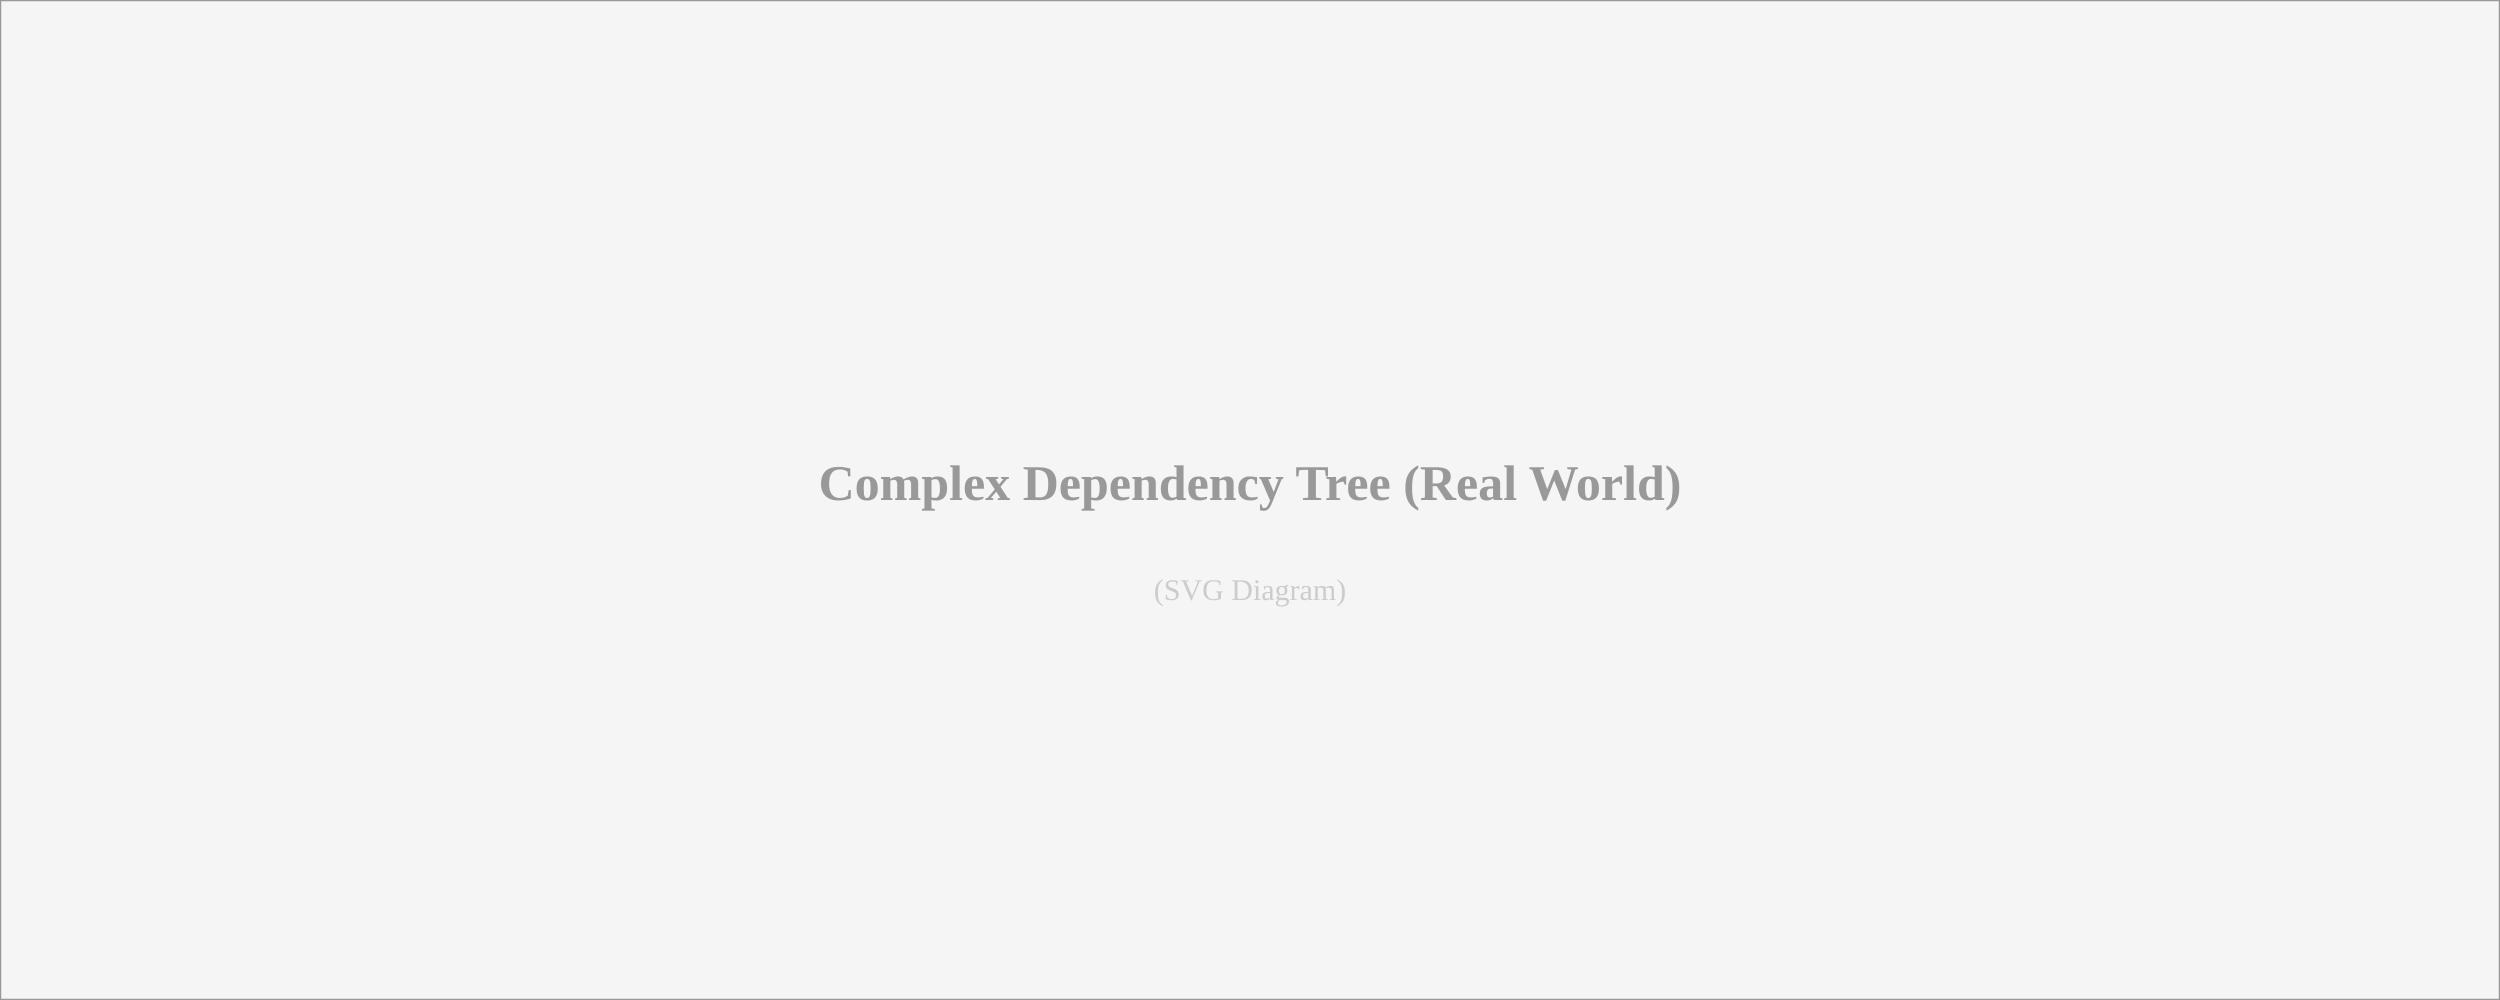
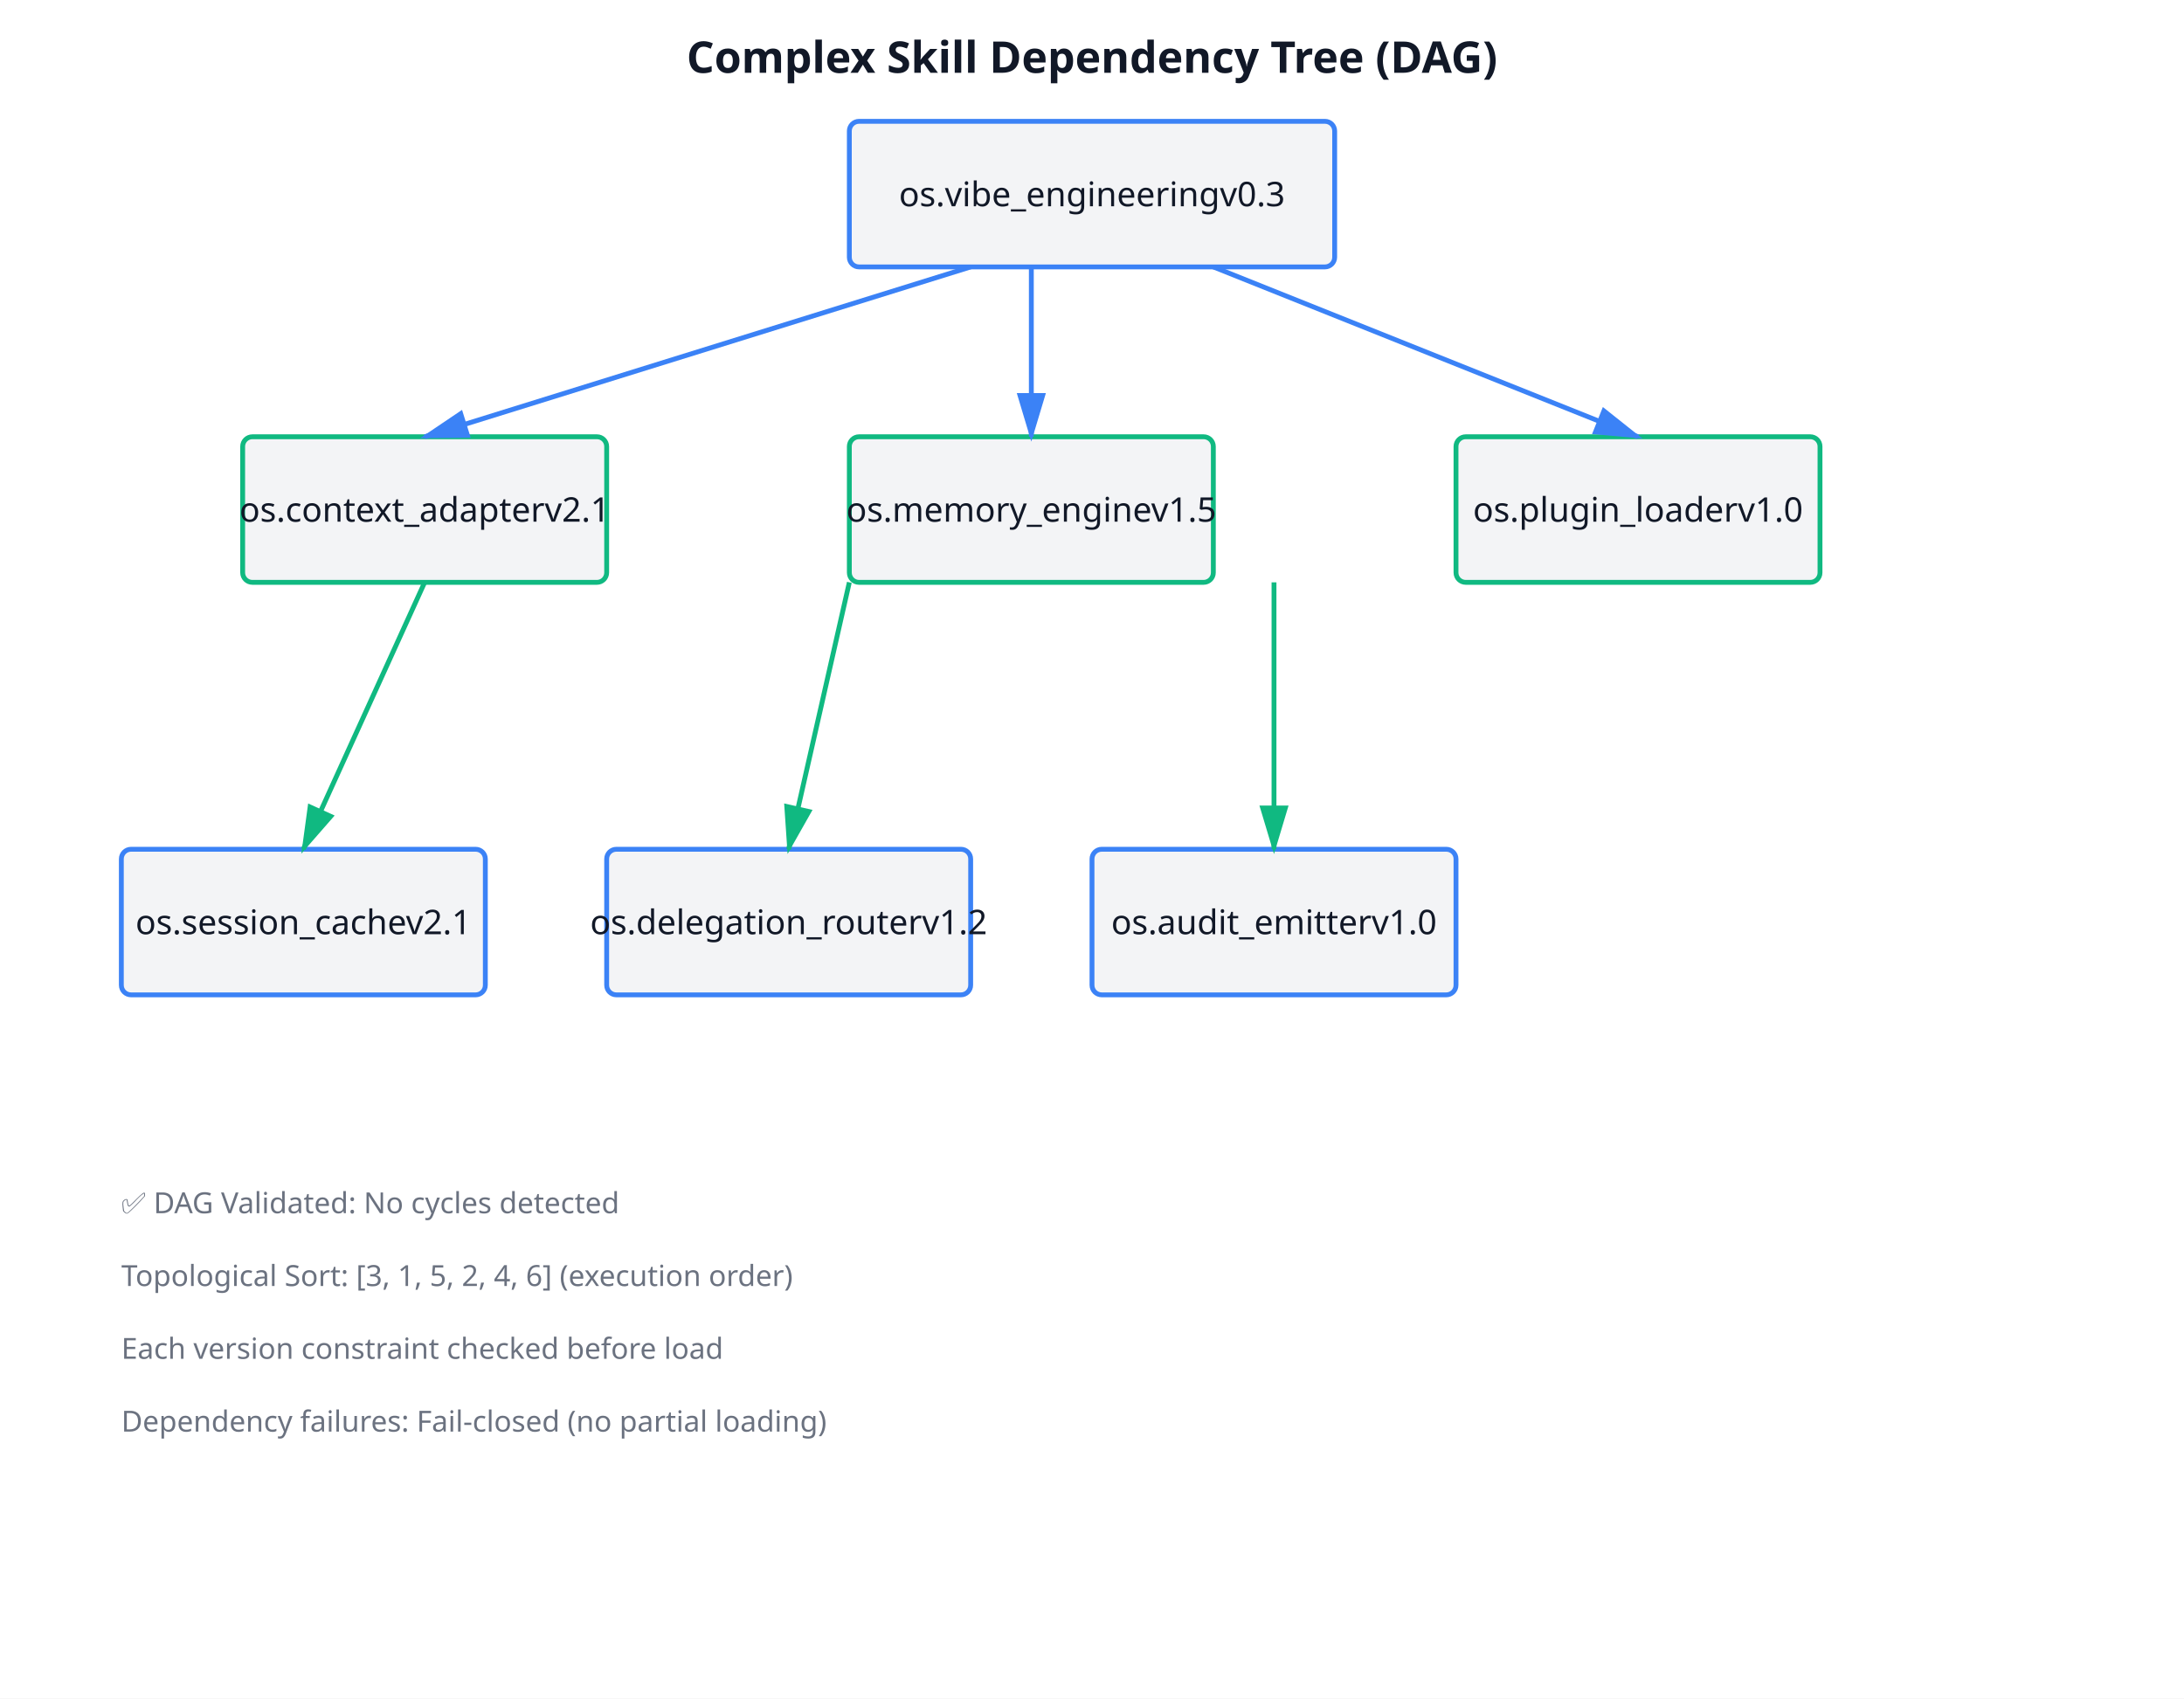
- <svg xmlns="http://www.w3.org/2000/svg" viewBox="0 0 1000 400">
-   <rect width="1000" height="400" fill="#f5f5f5" stroke="#999" stroke-width="1" />
-   <text x="500" y="200" font-size="20" font-weight="bold" text-anchor="middle" fill="#999">Complex Dependency Tree (Real World)</text>
-   <text x="500" y="240" font-size="12" text-anchor="middle" fill="#ccc">(SVG Diagram)</text>
+ <svg xmlns="http://www.w3.org/2000/svg" viewBox="0 0 900 700" width="900" height="700">
+   <defs>
+     <style>
+       .box { fill: #F3F4F6; stroke: #3B82F6; stroke-width: 2; }
+       .box-green { fill: #F3F4F6; stroke: #10B981; stroke-width: 2; }
+       .box-red { fill: #F3F4F6; stroke: #EF4444; stroke-width: 2; }
+       .title { font-size: 18px; font-weight: bold; fill: #111827; font-family: sans-serif; }
+       .label { font-size: 14px; fill: #111827; font-family: sans-serif; }
+       .small { font-size: 12px; fill: #6B7280; font-family: sans-serif; }
+       .arrow { stroke: #3B82F6; stroke-width: 2; fill: none; marker-end: url(#arrowhead); }
+       .arrow-green { stroke: #10B981; stroke-width: 2; fill: none; marker-end: url(#arrowhead-green); }
+       .arrow-red { stroke: #EF4444; stroke-width: 2; fill: none; marker-end: url(#arrowhead-red); }
+       line { stroke: #6B7280; stroke-width: 1; }
+       circle { fill: #F3F4F6; stroke: #3B82F6; stroke-width: 2; }
+     </style>
+     <marker id="arrowhead" markerWidth="10" markerHeight="10" refX="9" refY="3" orient="auto">
+       <polygon points="0 0, 10 3, 0 6" fill="#3B82F6" />
+     </marker>
+     <marker id="arrowhead-green" markerWidth="10" markerHeight="10" refX="9" refY="3" orient="auto">
+       <polygon points="0 0, 10 3, 0 6" fill="#10B981" />
+     </marker>
+     <marker id="arrowhead-red" markerWidth="10" markerHeight="10" refX="9" refY="3" orient="auto">
+       <polygon points="0 0, 10 3, 0 6" fill="#EF4444" />
+     </marker>
+   </defs>
+   <rect width="900" height="700" fill="white" />
+   <text x="450" y="30" text-anchor="middle" class="title">Complex Skill Dependency Tree (DAG)</text>
+   <rect x="350" y="50" width="200" height="60" class="box" rx="4" />
+   <text x="450" y="85" text-anchor="middle" class="label">os.vibe_engineering
+ v0.3</text>
+   <rect x="100" y="180" width="150" height="60" class="box-green" rx="4" />
+   <text x="175" y="215" text-anchor="middle" class="label">os.context_adapter
+ v2.1</text>
+   <rect x="350" y="180" width="150" height="60" class="box-green" rx="4" />
+   <text x="425" y="215" text-anchor="middle" class="label">os.memory_engine
+ v1.5</text>
+   <rect x="600" y="180" width="150" height="60" class="box-green" rx="4" />
+   <text x="675" y="215" text-anchor="middle" class="label">os.plugin_loader
+ v1.0</text>
+   <rect x="50" y="350" width="150" height="60" class="box" rx="4" />
+   <text x="125" y="385" text-anchor="middle" class="label">os.session_cache
+ v2.1</text>
+   <rect x="250" y="350" width="150" height="60" class="box" rx="4" />
+   <text x="325" y="385" text-anchor="middle" class="label">os.delegation_router
+ v1.2</text>
+   <rect x="450" y="350" width="150" height="60" class="box" rx="4" />
+   <text x="525" y="385" text-anchor="middle" class="label">os.audit_emitter
+ v1.0</text>
+   <path d="M 400 110 L 175 180" class="arrow" />
+   <path d="M 425 110 L 425 180" class="arrow" />
+   <path d="M 500 110 L 675 180" class="arrow" />
+   <path d="M 175 240 L 125 350" class="arrow-green" />
+   <path d="M 350 240 L 325 350" class="arrow-green" />
+   <path d="M 525 240 L 525 350" class="arrow-green" />
+   <text x="50" y="500" class="small">✅ DAG Validated: No cycles detected</text>
+   <text x="50" y="530" class="small">Topological Sort: [3, 1, 5, 2, 4, 6] (execution order)</text>
+   <text x="50" y="560" class="small">Each version constraint checked before load</text>
+   <text x="50" y="590" class="small">Dependency failures: Fail-closed (no partial loading)</text>
</svg>
